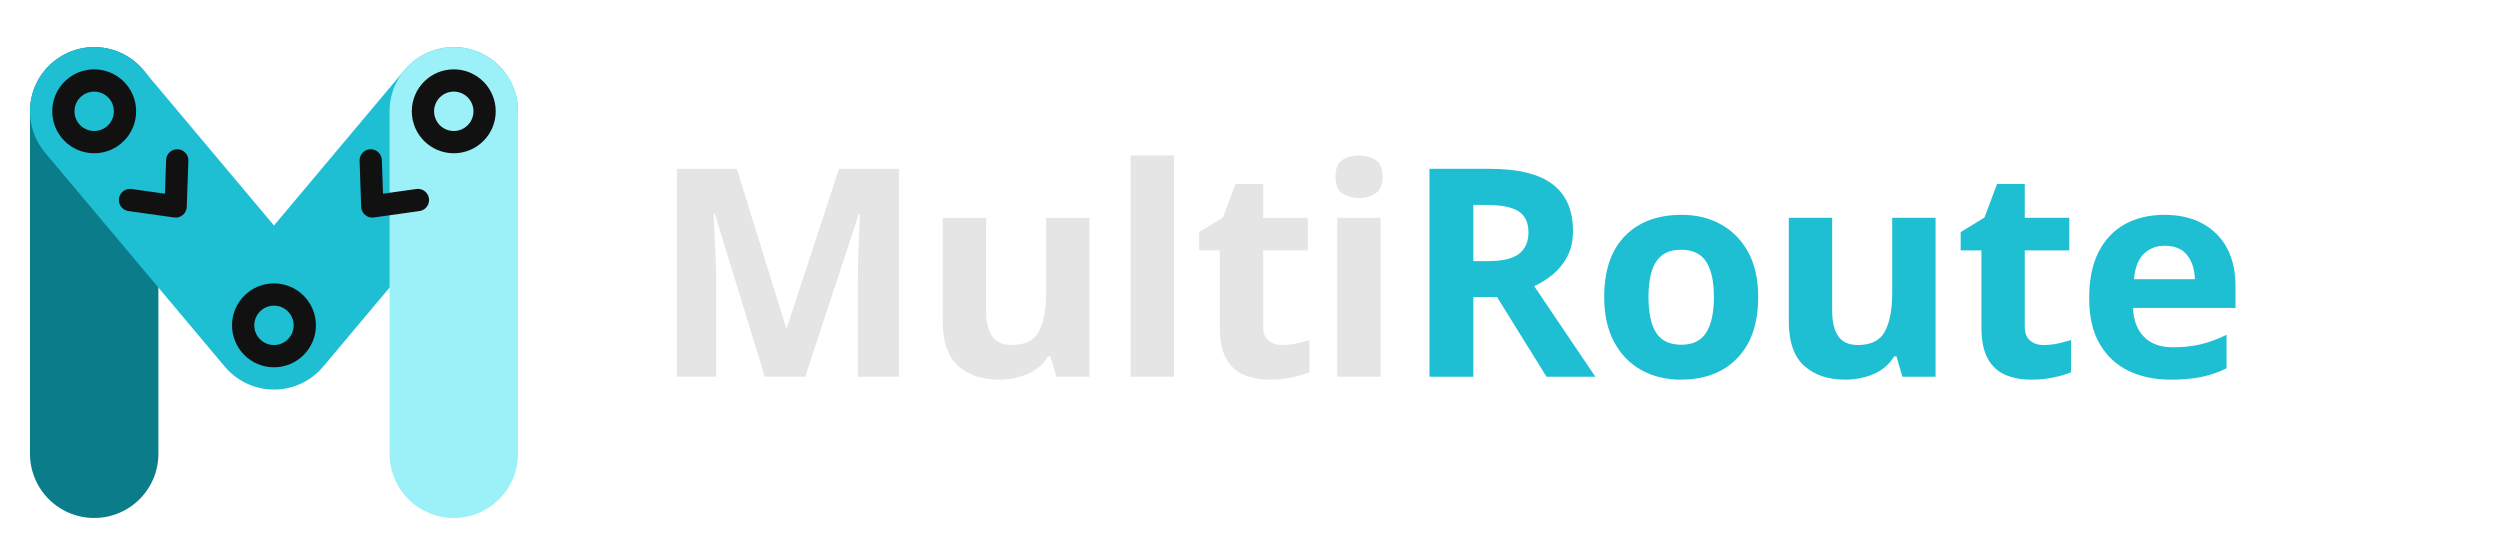
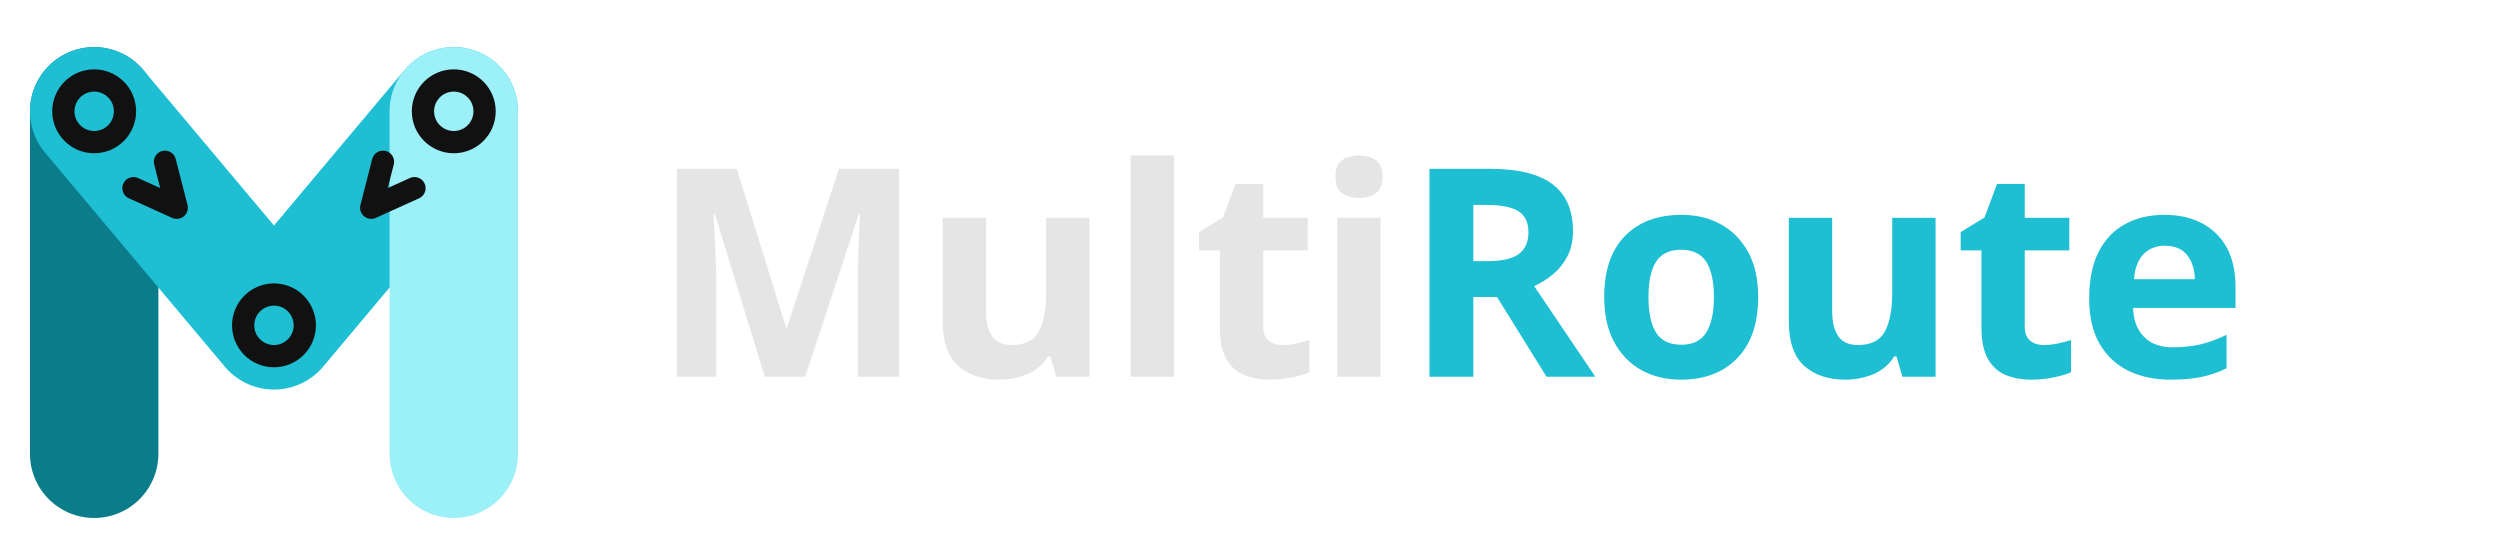
<svg xmlns="http://www.w3.org/2000/svg" viewBox="0 0 292 64" width="584" height="128">
  <g fill="none" stroke-linecap="round" stroke-linejoin="round" stroke-width="15">
    <path stroke="#0B7C8A" d="M11 53V13" />
    <path stroke="#1EBED3" d="M11 13L32 38L53 13" />
    <path stroke="#9CF0F8" d="M53 13V53" />
  </g>
  <g fill="none" stroke="#111111" stroke-width="2.6" stroke-linecap="round" stroke-linejoin="round">
    <circle cx="11" cy="13" r="3.6" />
    <circle cx="53" cy="13" r="3.6" />
    <circle cx="32" cy="38" r="3.6" />
-     <path transform="translate(20 23.5) rotate(50)" d="M-3.2 -3.6L0.8 0L-3.2 3.6" />
-     <path transform="translate(44 23.5) rotate(130)" d="M-3.2 -3.6L0.8 0L-3.2 3.6" />
+     <path transform="translate(20 23.5) rotate(50)" d="M-4 -2.4L1 0L-4 2.4" />
+     <path transform="translate(44 23.5) rotate(130)" d="M-4 -2.4L1 0L-4 2.4" />
  </g>
  <text x="76" y="44" font-family="'Segoe UI Variable Display','Segoe UI',system-ui,sans-serif" font-size="34" font-weight="600" letter-spacing="-0.5" fill="#E5E5E5">Multi<tspan fill="#1EBED3">Route</tspan>
  </text>
</svg>
